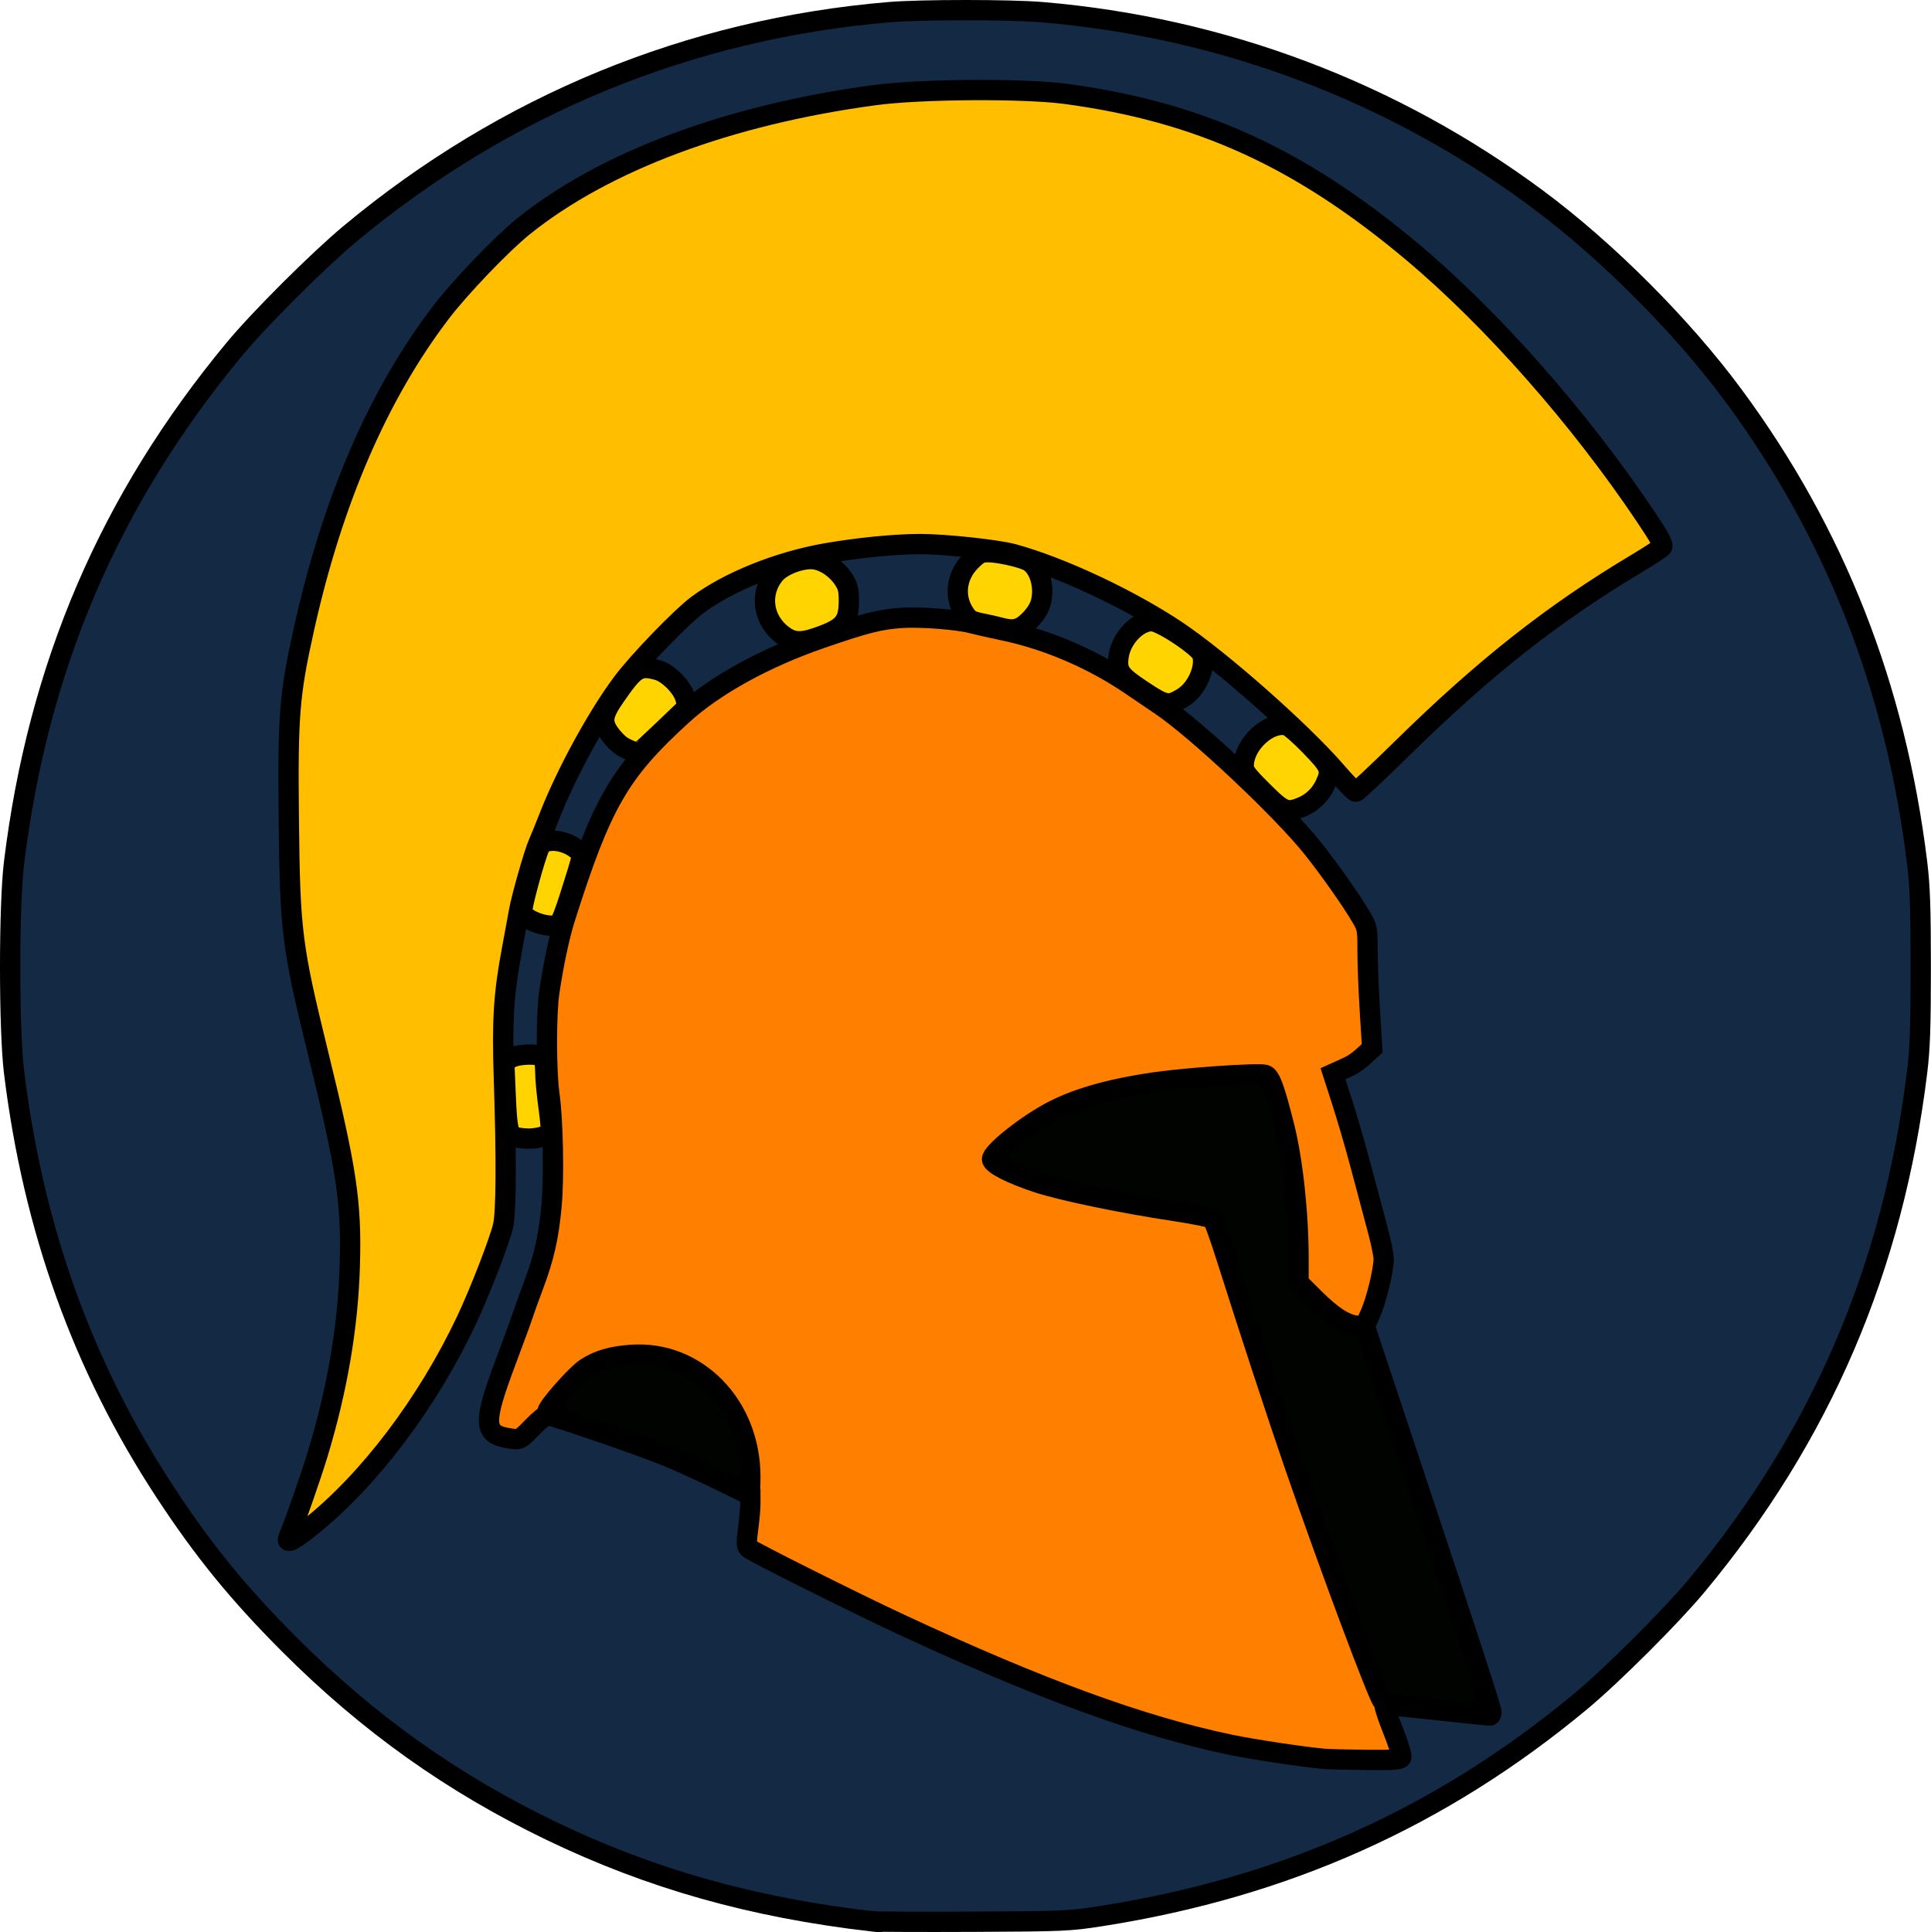
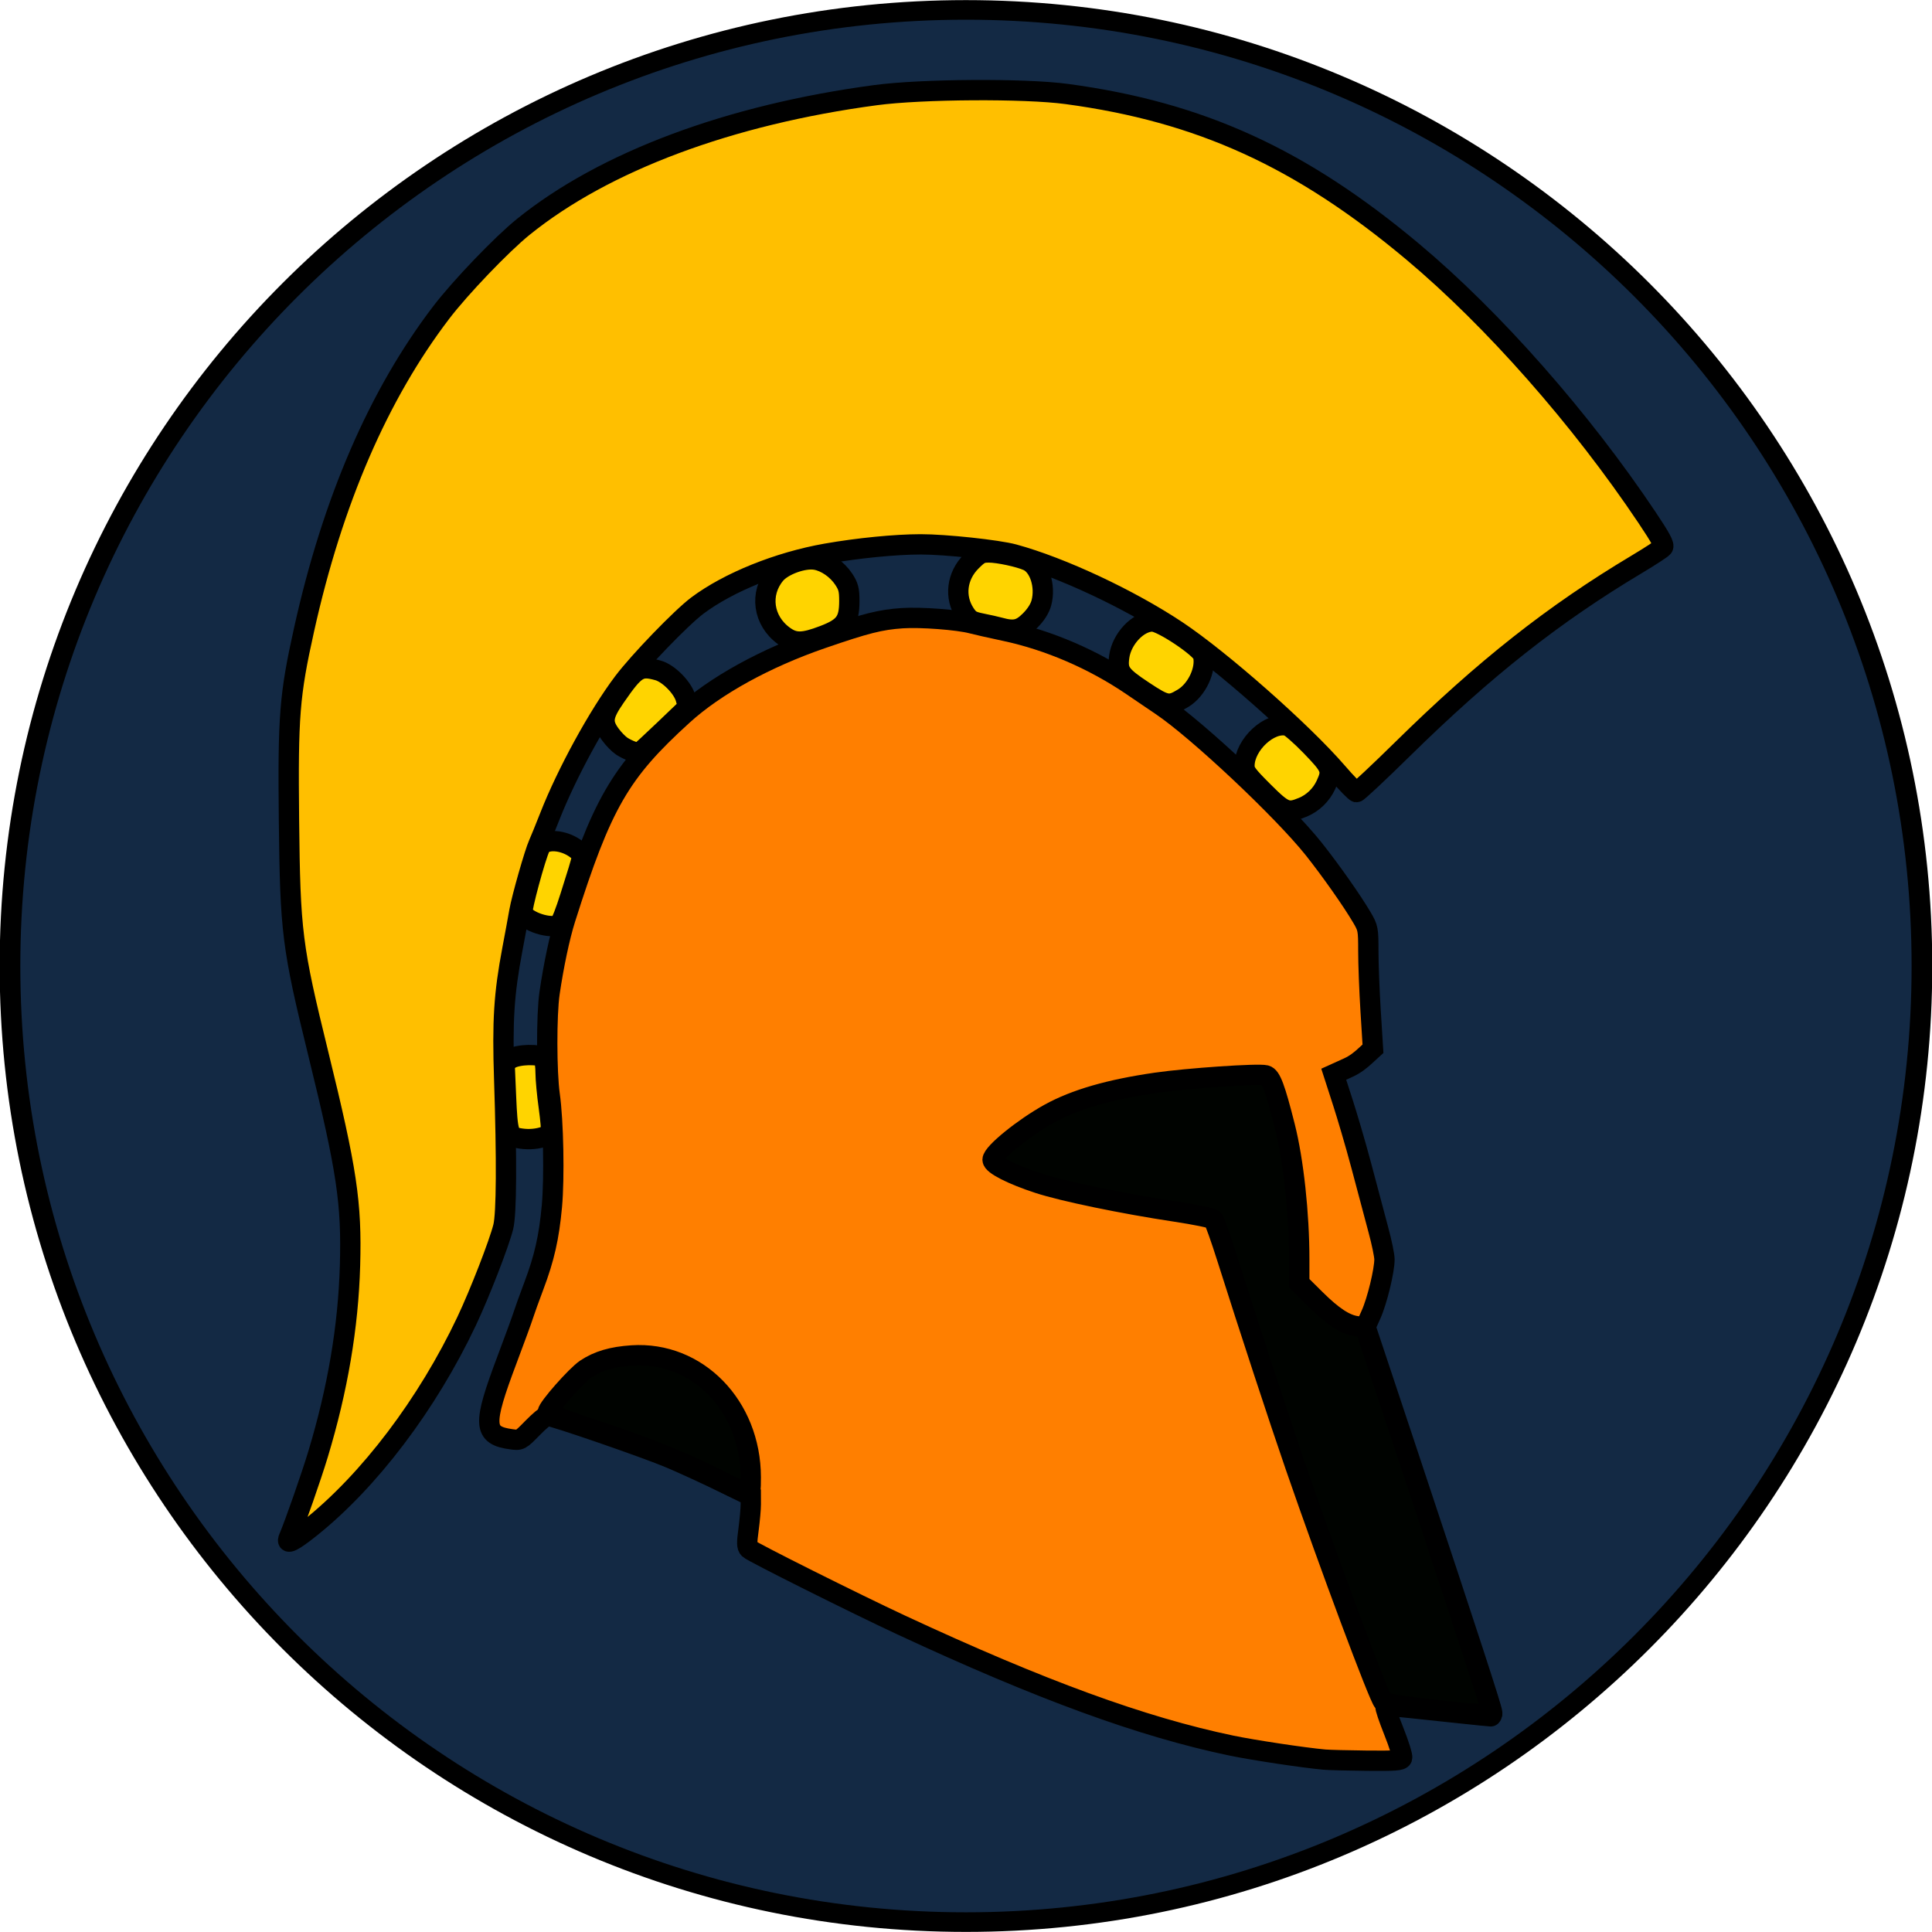
- <svg xmlns="http://www.w3.org/2000/svg" id="svg2" viewBox="0 0 77 77.035" version="1.1" width="100%" height="100%">
-   <defs id="defs12" />
-   <g id="layer1" transform="matrix(0.08095783,0,0,0.08095783,23.23348,4.902523)">
-     <path id="path3866" d="M 172.94,197.55 C 353.86,210.35 420.23,378.46 420.93,485.83 C 420.93,526.57 60.33,569.92 -50.72,496.36 C -199.59,454.45 -115.558,154.35 172.94,197.55 z" style="fill:#ffd400" />
-     <path id="path3864" d="M 142.64,885.75 C 83.401,878.88 33.6,864.83 -15.78,841.04 C -64.267,817.68 -105.655,788.21 -144.4,749.44 C -169.49,724.33 -186.67,703.27 -205.66,674.32 C -246.17,612.58 -270.59,544.68 -280.07,467.39 C -282.62,446.58 -282.62,385.21 -280.07,364.39 C -268.19,267.58 -233,185.54 -171.52,111.39 C -159.1,96.403 -130.14,67.53 -114.45,54.477 C -38.074,-9.055 52.66,-46.313 151.14,-54.583 C 166.6,-55.881 210.67,-55.881 226.14,-54.583 C 314.97,-47.127 398.92,-15.492 470.23,37.406 C 504.41,62.758 541.64,100.045 566.86,134.195 C 616.9,201.915 646.73,277.795 657.35,364.385 C 658.76,375.895 659.13,386.525 659.13,415.885 C 659.13,445.255 658.76,455.885 657.35,467.385 C 645.47,564.185 610.04,646.755 548.78,720.385 C 536.16,735.555 507.26,764.395 491.73,777.305 C 422.99,834.485 346.21,868.895 255.64,883.125 C 239.83,885.605 237.2,885.725 192.64,885.935 C 167.06,886.045 144.56,885.965 142.64,885.745 z M -20.06,499.33 C -17.967,498.75 -16.029,497.68 -15.753,496.96 C -15.477,496.24 -15.952,490.63 -16.808,484.49 C -17.665,478.35 -18.372,470.75 -18.381,467.61 C -18.389,464.47 -18.824,461.22 -19.346,460.39 C -20.782,458.13 -32.17,458.38 -35.802,460.76 L -38.599,462.59 L -37.881,479.24 C -37.123,496.83 -36.554,498.81 -32.011,499.7 C -27.909,500.51 -23.843,500.38 -20.06,499.33 z M -11.58,394.55 C -10.873,394.1 -8.475,387.92 -6.251,380.81 C 0.907,357.95 0.53,360.52 -2.88,357.78 C -9.161,352.71 -18.961,352.03 -21.093,356.5 C -23.432,361.4 -30.388,387.17 -29.793,388.72 C -28.099,393.14 -15.637,397.12 -11.58,394.55 z M 354.42,336.84 C 359.35,334.78 363.47,330.8 365.74,325.89 C 369.1,318.65 368.57,317.27 358.47,306.83 C 353.43,301.61 348.21,297.07 346.88,296.74 C 338.11,294.54 325.73,305.98 325.66,316.34 C 325.64,319.36 326.78,320.92 334.95,329.09 C 345.17,339.31 346.88,339.99 354.42,336.84 z M 40.06,298.71 L 51.747,287.52 L 50.629,283.37 C 49.196,278.04 42.205,270.92 36.988,269.48 C 27.878,266.95 25.83,268.22 15.887,282.62 C 9.618,291.7 9.178,295.08 13.49,301.03 C 15.059,303.2 17.608,305.8 19.153,306.81 C 21.917,308.62 26.542,310.37 27.754,310.05 C 28.094,309.97 33.631,304.86 40.06,298.71 z M 295.49,283.15 C 302.33,278.99 306.99,268.91 305.26,262.01 C 304.35,258.37 284.9,245.39 280.36,245.39 C 273.29,245.39 265.21,253.97 264.01,262.74 C 263.01,269.97 264.52,272.1 275.93,279.65 C 287.11,287.06 288.61,287.32 295.49,283.15 z M 118.52,252.32 C 128.79,248.4 131.14,245.23 131.14,235.32 C 131.14,229.82 130.69,228.07 128.38,224.58 C 125.15,219.7 119.61,215.86 114.55,214.98 C 108.63,213.96 98.392,217.66 94.668,222.17 C 86.794,231.7 88.671,245.06 98.93,252.49 C 104.15,256.27 108.26,256.24 118.52,252.32 z M 220.1,244.98 C 222.97,242.12 224.92,239.05 225.68,236.24 C 227.9,227.99 224.73,218.12 219.02,215.52 C 214.87,213.63 204.6,211.43 199.86,211.41 C 196.13,211.4 195.02,211.96 191.18,215.81 C 183.97,223.01 182.73,233.4 188.11,241.53 C 190.23,244.73 191.35,245.39 196.35,246.4 C 199.53,247.03 203.49,247.93 205.14,248.38 C 212.32,250.37 215.42,249.66 220.1,244.98 z" stroke-miterlimit="4" style="fill:#132944;stroke:#000000;stroke-width:10;stroke-miterlimit:4;stroke-dasharray:none" />
-     <path id="path3862" d="M -144.84,696.64 C -141.67,689.05 -133.76,666.43 -130.42,655.37 C -120.73,623.33 -115.53,592.67 -114.67,562.39 C -113.8,531.65 -116.22,515.51 -130.24,458.39 C -143.25,405.4 -144.13,398.34 -144.72,343.13 C -145.27,291.87 -144.46,281.69 -137.29,249.39 C -123.23,186.01 -100.65,133.79 -69.817,93.35 C -60.442,81.05 -39.971,59.681 -29.36,51.116 C 10.56,18.894 72.14,-4.124 144.14,-13.738 C 166.82,-16.766 217.56,-17.067 238.14,-14.295 C 303.81,-5.448 353.36,17.144 408.56,63.409 C 448.03,96.494 491.3,145.585 523.85,194.219 C 530.68,204.419 532.51,207.849 531.67,208.859 C 531.07,209.589 525.27,213.359 518.78,217.239 C 477.79,241.749 443.89,268.489 403.54,308.149 C 391.65,319.839 381.43,329.399 380.83,329.399 C 380.24,329.399 375.96,325.019 371.33,319.649 C 354.06,299.649 313.89,264.199 292.14,249.759 C 268.86,234.319 235.5,218.699 212.14,212.329 C 204.21,210.159 178.39,207.399 166.23,207.409 C 153.73,207.429 135.57,209.219 119.8,211.979 C 96.358,216.089 71.759,225.999 56.35,237.539 C 48.401,243.489 27.615,265.019 19.821,275.369 C 7.559,291.659 -7.864,319.829 -16.336,341.399 C -18.604,347.179 -21.076,353.249 -21.83,354.899 C -23.82,359.259 -30.161,381.509 -31.316,388.189 C -31.859,391.329 -33.41,399.749 -34.762,406.899 C -38.915,428.869 -39.734,441.949 -38.771,470.899 C -37.457,510.419 -37.623,536.939 -39.224,543.399 C -41.257,551.599 -50.846,576.269 -57.306,589.919 C -76.603,630.679 -105.13,668.369 -134.32,691.649 C -142.8,698.419 -146.27,700.069 -144.84,696.649 z" stroke-miterlimit="4" style="fill:#ffbf00;stroke:#000000;stroke-width:10;stroke-miterlimit:4;stroke-dasharray:none" />
-     <path id="path3860" d="M 365.14,805.7 C 354.97,804.8 330,801.03 319.14,798.77 C 275.28,789.62 225.51,771.44 156.64,739.4 C 134.14,728.93 83.37,703.54 81.778,701.95 C 80.664,700.85 80.619,699.09 81.528,692.34 C 82.139,687.79 82.634,682.24 82.628,679.99 L 82.616,675.89 L 68.878,669.17 C 61.322,665.47 49.74,660.15 43.14,657.33 C 31.496,652.38 -14.841,636.39 -17.577,636.39 C -18.323,636.39 -21.609,639.14 -24.88,642.5 C -30.734,648.51 -30.893,648.59 -35.197,648 C -49.208,646.08 -49.495,641.01 -37.409,608.89 C -33.682,598.99 -30.064,589.09 -29.367,586.89 C -28.671,584.69 -26.334,578.21 -24.175,572.49 C -19.018,558.82 -16.708,548.63 -15.303,533.37 C -14.005,519.28 -14.547,491.3 -16.368,478.39 C -17.951,467.16 -17.993,439.06 -16.443,428.39 C -14.463,414.78 -11.442,400.51 -8.714,391.89 C 9.285,335.03 18.102,319.73 49.14,291.5 C 65.112,276.97 89.829,263.35 117.64,253.77 C 139.39,246.27 146.35,244.51 157.14,243.77 C 166.24,243.15 184.82,244.56 191.5,246.37 C 193.5,246.91 200.76,248.55 207.64,250.01 C 229.26,254.59 251.44,264.15 270.35,277.05 C 275.73,280.72 282.16,285.08 284.64,286.75 C 302.54,298.77 344.55,338.27 359.76,357.39 C 368.04,367.8 378.67,382.91 383.53,391.19 C 386.51,396.26 386.64,396.95 386.64,407.69 C 386.63,413.85 387.15,427.19 387.78,437.32 L 388.92,455.74 L 385.01,459.32 C 382.85,461.29 380.24,463.46 376.77,465.03 L 369.61,468.27 L 374.16,482.39 C 376.04,488.21 380.21,502.12 383.19,513.39 C 386.17,524.67 389.95,538.84 391.58,544.89 C 393.22,550.94 394.57,557.47 394.58,559.39 C 394.61,564.91 390.97,579.92 387.98,586.57 L 385.26,592.63 L 405.93,654.76 C 436.78,747.53 447.64,780.84 447.64,782.71 C 447.64,783.64 447.3,784.39 446.89,784.39 C 446.48,784.39 439.84,783.72 432.14,782.9 C 424.44,782.08 413.08,780.87 406.91,780.22 C 400.73,779.56 395.42,779.28 395.11,779.59 C 394.8,779.9 396.64,785.38 399.2,791.78 C 401.76,798.17 403.59,804.08 403.28,804.9 C 402.79,806.15 400,806.37 385.92,806.23 C 376.69,806.13 367.34,805.9 365.14,805.7 z" stroke-miterlimit="4" style="fill:#ff7f00;stroke:#000000;stroke-width:10;stroke-miterlimit:4;stroke-dasharray:none" />
-     <path id="path3858" d="M 432.64,782.7 C 407.75,780.05 395.04,778.22 393.99,777.16 C 391.8,774.95 367.63,710.2 350.77,661.39 C 342.69,638 327.98,593.16 317.14,558.89 C 314.01,548.99 310.93,540.36 310.29,539.72 C 309.66,539.07 301.26,537.35 291.64,535.9 C 265.83,532.01 236.24,525.88 224.13,521.91 C 211.15,517.66 201.64,512.79 201.64,510.39 C 201.64,507.09 216.92,494.69 229.64,487.67 C 242.35,480.66 259.11,475.81 282.14,472.47 C 297.72,470.22 332.36,467.86 336.11,468.8 C 338.66,469.44 340.76,475.02 345.53,493.9 C 349.8,510.79 352.64,536.97 352.64,559.49 V 571.18 L 360.39,578.88 C 369.19,587.61 375.24,591.57 381.01,592.35 L 384.99,592.89 L 405.3,653.89 C 428.31,723.05 447.64,781.88 447.64,782.78 C 447.64,783.41 438.85,783.36 432.64,782.7 z M 68.14,668.67 C 50.2,659.5 31.605,651.97 6.413,643.69 C -6.87,639.33 -17.325,635.37 -17.337,634.7 C -17.379,632.53 -3.239,616.5 1.454,613.39 C 7.517,609.38 14.371,607.36 24.14,606.72 C 56.258,604.6 82.543,631.53 82.622,666.64 C 82.637,673.38 82.412,674.39 80.89,674.34 C 79.927,674.31 74.19,671.76 68.14,668.67 z" stroke-miterlimit="4" style="fill:#000300;stroke:#000000;stroke-width:10;stroke-miterlimit:4;stroke-dasharray:none" />
-   </g>
+ <svg xmlns="http://www.w3.org/2000/svg" id="svg2" viewBox="0 0 77 77" height="100%" width="100%" version="1.1">
+   <path id="path2994" d="M-8.139,21.096a5.646,5.952,0,1,1,-11.293,0,5.646,5.952,0,1,1,11.293,0z" transform="matrix(6.747572,0,0,6.401542,131.517,-96.54665)" stroke="#000" stroke-miterlimit="4" stroke-dasharray="none" stroke-width="0.122" fill="#132944" />
+   <path id="path3860" d="M52.794,70.13c-0.823-0.073-2.844-0.378-3.724-0.561-3.55-0.741-7.58-2.212-13.155-4.806-1.822-0.848-5.932-2.903-6.061-3.032-0.09-0.089-0.094-0.232-0.02-0.778,0.049-0.368,0.089-0.818,0.089-1l-0.001-0.332-1.112-0.544c-0.612-0.299-1.55-0.73-2.084-0.958-0.943-0.401-4.694-1.696-4.916-1.696-0.06,0-0.326,0.223-0.591,0.495-0.474,0.486-0.487,0.493-0.835,0.445-1.134-0.155-1.158-0.566-0.179-3.166,0.302-0.802,0.595-1.603,0.651-1.781s0.246-0.703,0.42-1.166c0.418-1.107,0.605-1.932,0.719-3.167,0.105-1.141,0.061-3.406-0.087-4.451-0.128-0.909-0.131-3.184-0.006-4.048,0.161-1.102,0.405-2.257,0.626-2.955,1.457-4.603,2.171-5.842,4.684-8.127,1.293-1.177,3.294-2.279,5.545-3.055,1.761-0.607,2.325-0.749,3.198-0.809,0.737-0.051,2.241,0.064,2.782,0.21,0.162,0.044,0.75,0.177,1.307,0.295,1.75,0.371,3.545,1.145,5.076,2.189,0.436,0.297,0.957,0.65,1.157,0.785,1.449,0.973,4.85,4.171,6.082,5.719,0.67,0.843,1.531,2.066,1.924,2.736,0.241,0.411,0.252,0.467,0.252,1.336-0.001,0.499,0.041,1.579,0.092,2.399l0.093,1.491-0.317,0.29c-0.175,0.16-0.386,0.335-0.667,0.462l-0.58,0.263,0.369,1.143c0.152,0.471,0.489,1.597,0.731,2.509,0.241,0.914,0.547,2.061,0.679,2.551,0.133,0.489,0.242,1.018,0.243,1.174,0.002,0.446-0.292,1.662-0.535,2.2l-0.22,0.491,1.674,5.029c2.497,7.511,3.376,10.208,3.376,10.359,0,0.075-0.027,0.136-0.06,0.136s-0.571-0.054-1.194-0.121c-0.624-0.066-1.543-0.164-2.043-0.217s-0.93-0.076-0.955-0.051c-0.025,0.026,0.124,0.469,0.331,0.987s0.355,0.996,0.33,1.062c-0.04,0.102-0.265,0.119-1.405,0.108-0.748-0.008-1.504-0.027-1.683-0.043z" stroke="#000" stroke-dasharray="none" stroke-miterlimit="4" stroke-width="0.81" fill="#ff7f00" />
+   <path id="path3862" d="M11.508,61.301c0.256-0.614,0.897-2.446,1.167-3.341,0.784-2.594,1.205-5.076,1.275-7.528,0.07-2.488-0.125-3.795-1.26-8.419-1.054-4.29-1.125-4.862-1.173-9.331-0.044-4.15,0.021-4.974,0.602-7.589,1.138-5.132,2.966-9.359,5.462-12.633,0.759-0.996,2.417-2.726,3.276-3.419,3.231-2.609,8.217-4.472,14.046-5.25,1.836-0.245,5.944-0.27,7.61-0.045,5.316,0.716,9.328,2.545,13.797,6.291,3.195,2.678,6.698,6.652,9.333,10.59,0.553,0.826,0.701,1.104,0.633,1.185-0.048,0.059-0.518,0.365-1.043,0.679-3.319,1.984-6.063,4.149-9.33,7.36-0.962,0.946-1.79,1.72-1.838,1.72s-0.395-0.355-0.769-0.789c-1.399-1.62-4.651-4.489-6.412-5.659-1.884-1.25-4.585-2.514-6.476-3.03-0.642-0.175-2.732-0.399-3.717-0.398-1.012,0.002-2.482,0.146-3.759,0.37-1.898,0.333-3.889,1.135-5.137,2.069-0.643,0.482-2.326,2.225-2.957,3.063-0.993,1.319-2.241,3.599-2.927,5.345-0.184,0.468-0.384,0.96-0.445,1.093-0.161,0.353-0.674,2.155-0.768,2.695-0.044,0.255-0.169,0.936-0.279,1.515-0.336,1.779-0.402,2.838-0.324,5.181,0.106,3.2,0.093,5.347-0.037,5.87-0.165,0.664-0.941,2.661-1.464,3.766-1.562,3.3-3.872,6.351-6.235,8.236-0.686,0.548-0.967,0.682-0.851,0.405z" stroke="#000" stroke-dasharray="none" stroke-miterlimit="4" stroke-width="0.81" fill="#ffbf00" />
+   <path id="path3864" d="M20.642,45.357c-0.368-0.072-0.414-0.232-0.475-1.656l-0.058-1.348,0.226-0.148c0.294-0.193,1.216-0.213,1.332-0.03,0.043,0.067,0.078,0.33,0.078,0.584,0.001,0.254,0.058,0.87,0.128,1.367,0.069,0.497,0.107,0.951,0.085,1.009-0.022,0.059-0.179,0.145-0.349,0.192-0.306,0.085-0.635,0.096-0.967,0.03zm1.654-8.513c-0.328,0.208-1.337-0.114-1.475-0.472-0.048-0.125,0.515-2.211,0.705-2.608,0.172-0.362,0.966-0.307,1.474,0.104,0.276,0.221,0.307,0.013-0.273,1.864-0.18,0.576-0.374,1.076-0.431,1.112zm28.054-5.299c-0.661-0.661-0.753-0.788-0.752-1.032,0.006-0.839,1.008-1.765,1.718-1.587,0.108,0.027,0.53,0.394,0.938,0.817,0.818,0.845,0.861,0.957,0.589,1.543-0.184,0.397-0.517,0.72-0.916,0.886-0.611,0.255-0.749,0.2-1.577-0.627zm-24.87-1.542c-0.098,0.026-0.472-0.115-0.696-0.262-0.125-0.082-0.331-0.292-0.458-0.468-0.35-0.481-0.314-0.755,0.194-1.49,0.805-1.166,0.97-1.269,1.708-1.064,0.422,0.117,0.988,0.693,1.104,1.125l0.091,0.336-0.946,0.905c-0.521,0.498-0.969,0.912-0.997,0.918zm20.092-2.461c-0.924-0.611-1.046-0.783-0.965-1.369,0.097-0.71,0.751-1.404,1.324-1.404,0.367,0,1.942,1.051,2.016,1.345,0.14,0.559-0.238,1.375-0.791,1.712-0.557,0.337-0.679,0.316-1.584-0.284zm-14.329-2.198c-0.831-0.602-0.983-1.684-0.345-2.455,0.301-0.365,1.13-0.665,1.609-0.582,0.41,0.071,0.858,0.382,1.12,0.777,0.187,0.283,0.223,0.424,0.223,0.87,0,0.802-0.19,1.058-1.021,1.376-0.831,0.317-1.164,0.32-1.586,0.014zm8.598-0.333c-0.133-0.037-0.454-0.109-0.711-0.16-0.405-0.082-0.496-0.136-0.668-0.395-0.435-0.658-0.335-1.499,0.249-2.082,0.311-0.312,0.401-0.357,0.703-0.356,0.383,0.001,1.215,0.18,1.551,0.333,0.462,0.21,0.719,1.009,0.539,1.677-0.061,0.227-0.219,0.476-0.452,0.708-0.379,0.378-0.63,0.436-1.211,0.275z" stroke="#000" stroke-miterlimit="4" stroke-dasharray="none" stroke-width="0.81" fill="#ffd400" />
+   <path id="path3858" d="M58.259,68.268c-2.015-0.214-3.044-0.362-3.129-0.448-0.177-0.179-2.134-5.421-3.499-9.373-0.654-1.893-1.845-5.524-2.723-8.298-0.253-0.801-0.502-1.5-0.554-1.552-0.051-0.053-0.731-0.192-1.51-0.309-2.09-0.315-4.485-0.811-5.465-1.133-1.051-0.344-1.821-0.738-1.821-0.932,0-0.268,1.237-1.271,2.267-1.84,1.029-0.567,2.385-0.96,4.25-1.23,1.261-0.182,4.066-0.374,4.369-0.297,0.207,0.051,0.377,0.503,0.763,2.032,0.346,1.367,0.575,3.486,0.575,5.31v0.946l0.628,0.623c0.712,0.707,1.202,1.028,1.669,1.091l0.322,0.044,1.645,4.938c1.863,5.599,3.427,10.362,3.427,10.435,0,0.051-0.711,0.047-1.214-0.007zm-29.509-9.231c-1.452-0.743-2.958-1.352-4.997-2.023-1.076-0.353-1.922-0.673-1.923-0.728-0.003-0.175,1.141-1.473,1.521-1.725,0.491-0.324,1.046-0.488,1.837-0.54,2.6-0.171,4.728,2.009,4.734,4.851,0.002,0.546-0.017,0.628-0.14,0.624-0.078-0.003-0.542-0.209-1.032-0.459z" stroke="#000" stroke-dasharray="none" stroke-miterlimit="4" stroke-width="0.81" fill="#000300" />
</svg>
